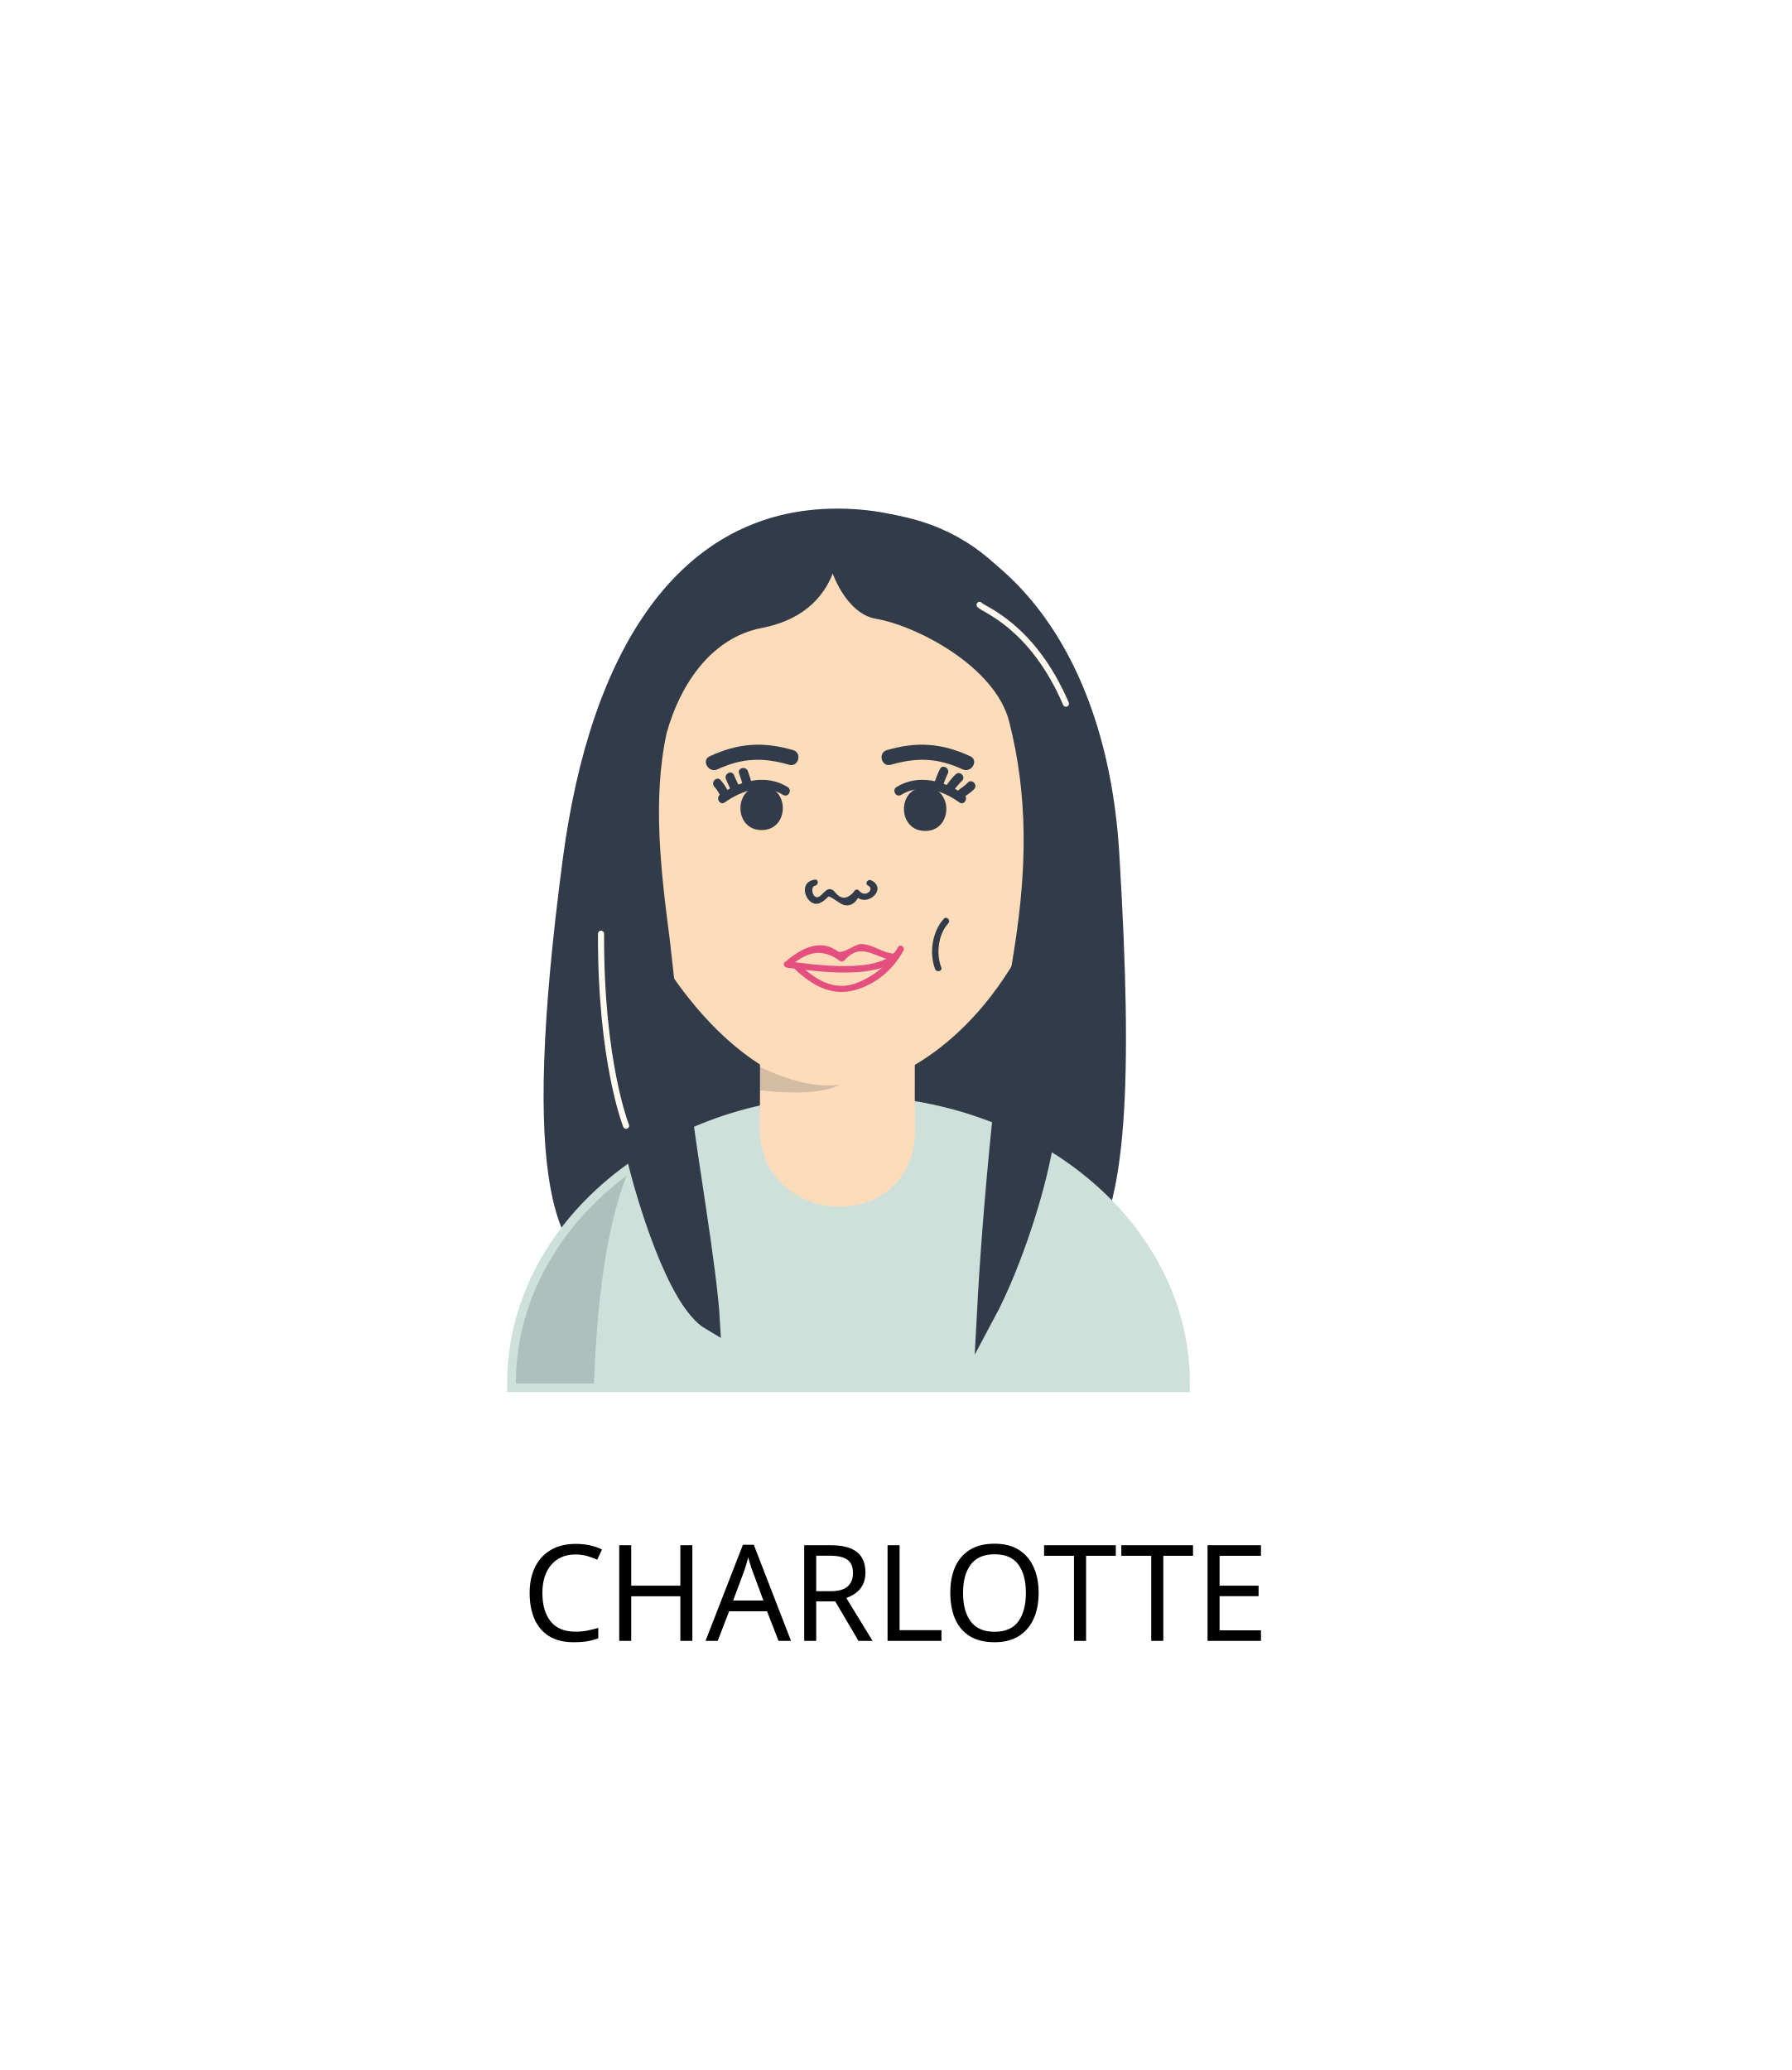
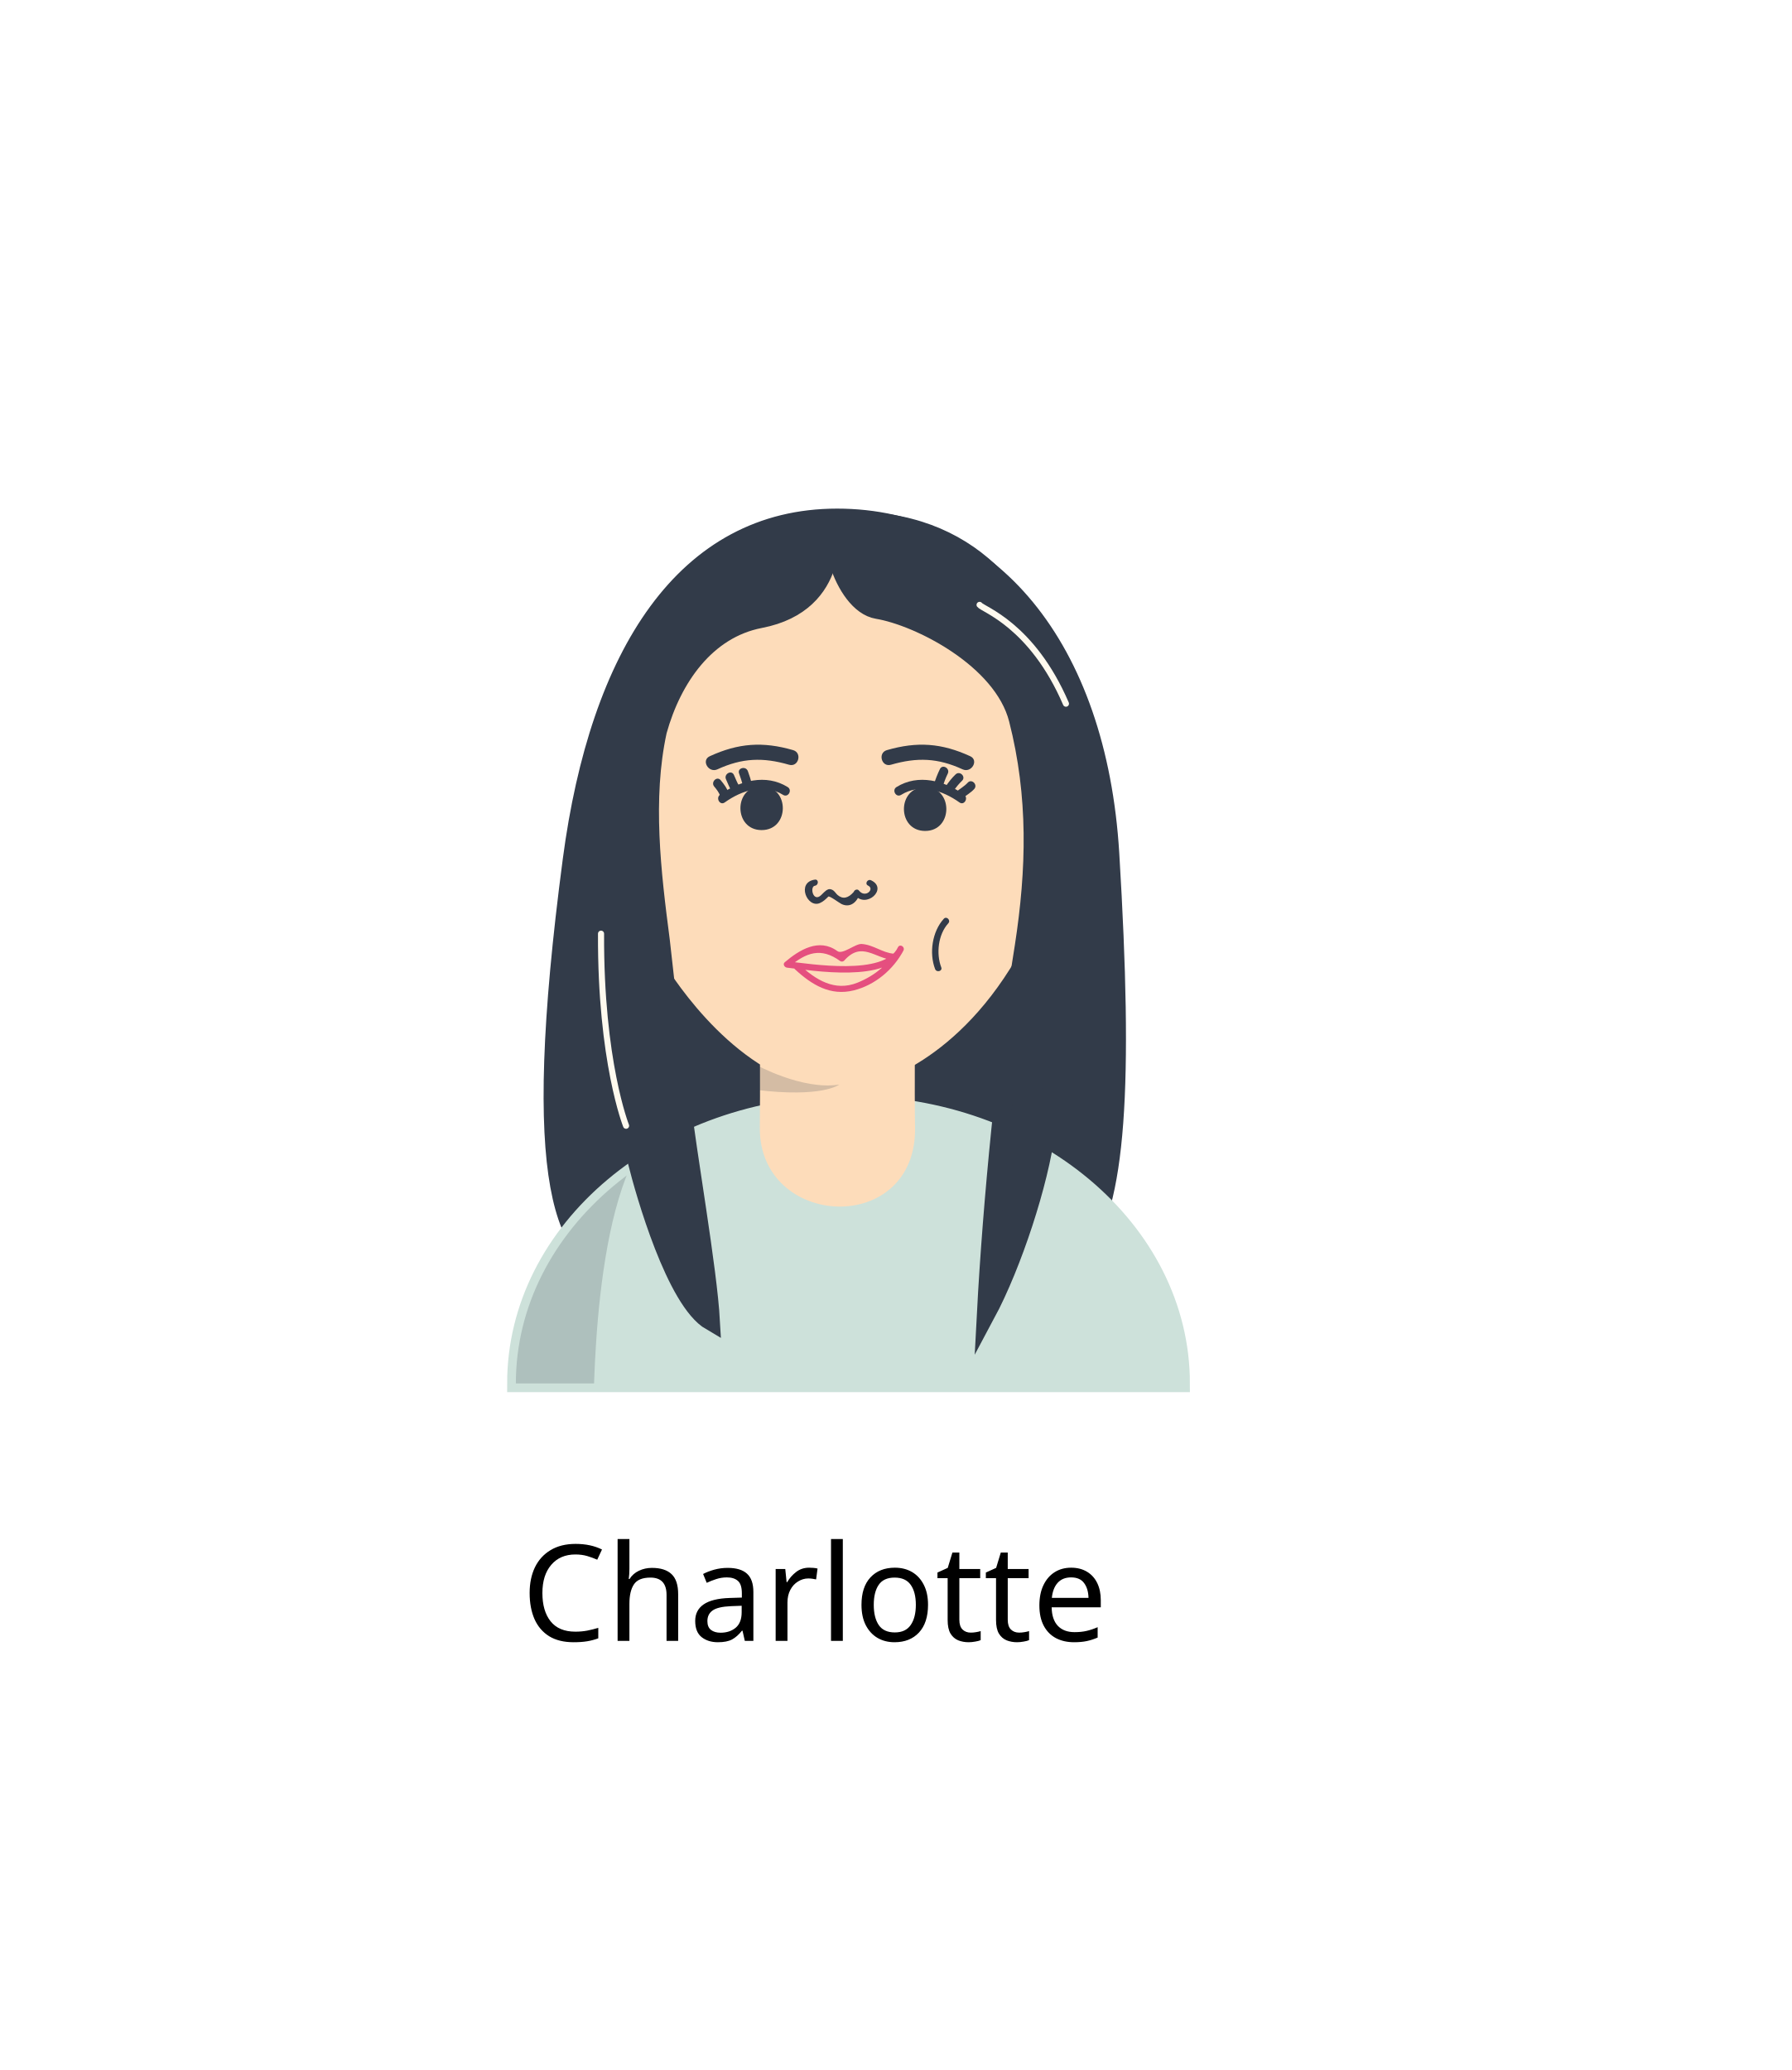
<svg xmlns="http://www.w3.org/2000/svg" xmlns:xlink="http://www.w3.org/1999/xlink" version="1.1" id="Calque_1" x="0px" y="0px" width="293.976px" height="339.759px" viewBox="0 0 293.976 339.759" enable-background="new 0 0 293.976 339.759" xml:space="preserve">
  <polygon fill="none" points="352.052,307.639 86.992,307.639 84.992,253.422 350.052,253.422 " />
-   <text transform="matrix(1 0 0 1 85.5783 269.3284)" font-family="'BloggerSans-Medium'" font-size="22">CHARLOTTE</text>
+   <text transform="matrix(1 0 0 1 85.5783 269.3284)" font-family="'BloggerSans-Medium'" font-size="22">Charlotte</text>
  <path fill="#323B49" stroke="#323B49" stroke-width="3.558" stroke-miterlimit="10" d="M181.913,140.133  c4.604,76.081-4.483,78.39-42.243,62.712c-22.85-9.487-59.666,45.225-45.539-61.666c4.459-33.736,18.544-55.919,43.253-55.919  S179.857,106.162,181.913,140.133z" />
  <path fill="#CDE1DA" stroke="#CDE1DA" stroke-width="2.865" stroke-miterlimit="10" d="M139.256,181.272  c-30.152,0-54.594,20.505-54.594,45.799H193.85C193.85,201.777,169.408,181.272,139.256,181.272z" />
  <path fill="#FDDCBA" stroke="#FDDCBA" stroke-miterlimit="10" d="M149.674,184.966c0.376,17.39-24.728,16.131-24.475,0  c0.071-4.541,0-19.761,0-19.761h24.475C149.674,165.205,149.569,180.097,149.674,184.966z" />
  <path fill="#FDDCBA" stroke="#FDDCBA" stroke-miterlimit="10" d="M170.575,110.806c-8.345-10.174-10.587-17.334-32.125-17.982  c-21.824-0.656-22.699,3.265-30.307,16.164c-0.386,0.655-10.241,32.529,0.575,47.734c0,0,8.718,15.579,21.931,20.393  c3.419,1.246,10.71,0.982,11.729,0.517c0.73-0.333,14.554-3.196,24.982-22.332C176.526,138.479,171.067,111.405,170.575,110.806z" />
  <g>
    <g>
      <path fill="#323B49" d="M129.271,129.182c-3.568-2.215-7.855-1.06-11.085,1.24c-0.775,0.552-0.033,1.845,0.752,1.286    c2.793-1.989,6.447-3.186,9.582-1.24C129.338,130.976,130.085,129.687,129.271,129.182L129.271,129.182z" />
    </g>
  </g>
  <g>
    <g>
      <path fill="#323B49" d="M147.882,130.468c3.134-1.946,6.789-0.749,9.582,1.24c0.784,0.558,1.527-0.734,0.752-1.286    c-3.23-2.3-7.517-3.455-11.085-1.24C146.316,129.687,147.063,130.976,147.882,130.468L147.882,130.468z" />
    </g>
  </g>
  <g>
    <g>
      <path fill="#323B49" d="M124.994,136.246c4.639,0,4.639-7.193,0-7.193C120.355,129.053,120.355,136.246,124.994,136.246    L124.994,136.246z" />
    </g>
  </g>
  <g>
    <g>
      <path fill="#323B49" d="M151.829,136.386c4.639,0,4.639-7.193,0-7.193S147.19,136.386,151.829,136.386L151.829,136.386z" />
    </g>
  </g>
  <g>
    <g>
      <path fill="#323B49" d="M123.364,128.617c-0.162-0.701-0.383-1.382-0.632-2.056c-0.331-0.892-1.771-0.507-1.436,0.396    c0.25,0.674,0.47,1.355,0.632,2.055C122.144,129.949,123.58,129.552,123.364,128.617L123.364,128.617z" />
    </g>
  </g>
  <g>
    <g>
      <path fill="#323B49" d="M121.312,128.993c-0.378-0.563-0.578-1.211-0.87-1.818c-0.416-0.865-1.7-0.11-1.286,0.752    c0.292,0.608,0.491,1.255,0.87,1.818C120.559,130.537,121.85,129.792,121.312,128.993L121.312,128.993z" />
    </g>
  </g>
  <g>
    <g>
      <path fill="#323B49" d="M119.648,130.277c-0.305-0.845-0.801-1.545-1.377-2.226c-0.622-0.734-1.67,0.325-1.053,1.053    c0.401,0.473,0.782,0.98,0.994,1.569C118.536,131.569,119.975,131.183,119.648,130.277L119.648,130.277z" />
    </g>
  </g>
  <g>
    <g>
      <path fill="#323B49" d="M158.824,128.46c-0.562,0.61-1.304,1.012-1.934,1.544c-0.735,0.62,0.324,1.668,1.053,1.053    c0.633-0.533,1.369-0.93,1.934-1.544C160.527,128.809,159.476,127.753,158.824,128.46L158.824,128.46z" />
    </g>
  </g>
  <g>
    <g>
      <path fill="#323B49" d="M156.829,127.102c-0.619,0.587-1.14,1.264-1.624,1.965c-0.547,0.793,0.745,1.537,1.286,0.752    c0.413-0.599,0.862-1.162,1.391-1.663C158.581,127.493,157.526,126.441,156.829,127.102L156.829,127.102z" />
    </g>
  </g>
  <g>
    <g>
      <path fill="#323B49" d="M154.258,126.226c-0.415,0.846-0.749,1.727-1.024,2.629c-0.281,0.921,1.157,1.312,1.436,0.396    c0.237-0.779,0.515-1.541,0.874-2.273C155.965,126.118,154.681,125.363,154.258,126.226L154.258,126.226z" />
    </g>
  </g>
  <g>
    <g>
      <path fill="#323B49" d="M130.162,123.121c-4.976-1.442-8.991-1.154-13.68,1.003c-1.457,0.67-0.191,2.816,1.257,2.15    c4.063-1.869,7.463-1.997,11.761-0.752C131.046,125.97,131.701,123.567,130.162,123.121L130.162,123.121z" />
    </g>
  </g>
  <g>
    <g>
      <path fill="#323B49" d="M146.215,125.522c4.298-1.245,7.698-1.117,11.761,0.752c1.448,0.666,2.714-1.48,1.257-2.15    c-4.689-2.157-8.704-2.445-13.68-1.003C144.014,123.567,144.669,125.97,146.215,125.522L146.215,125.522z" />
    </g>
  </g>
  <g>
    <g>
      <path fill="#323B49" d="M154.889,150.805c-1.905,2.089-2.423,5.637-1.425,8.249c0.239,0.625,1.253,0.354,1.011-0.279    c-0.862-2.256-0.51-5.403,1.155-7.229C156.085,151.048,155.346,150.304,154.889,150.805L154.889,150.805z" />
    </g>
  </g>
  <g>
    <g>
      <path fill="#E54F7F" d="M146.645,156.53c-1.853-0.155-3.309-1.469-5.237-1.591c-1.047-0.066-3.123,1.801-3.986,1.168    c-3.006-2.202-6.24-0.197-8.625,1.825c-0.389,0.33-0.032,0.85,0.371,0.895c4.261,0.483,16.601,2.582,19.109-2.826    c0.28-0.604-0.587-1.135-0.906-0.529c-1.441,2.74-3.781,4.661-6.634,5.815c-3.771,1.525-6.896-0.502-9.534-2.939    c-0.496-0.458-1.239,0.282-0.742,0.742c2.776,2.564,5.814,4.424,9.665,3.464c3.478-0.868,6.499-3.412,8.15-6.552    c-0.302-0.176-0.604-0.353-0.906-0.529c-2.201,4.745-14.301,2.748-18.203,2.306c0.124,0.298,0.247,0.597,0.371,0.895    c2.722-2.309,5.177-3.256,8.367-0.919c0.18,0.132,0.492,0.08,0.635-0.082c2.888-3.264,5.012-0.352,8.104-0.094    C147.319,157.635,147.314,156.586,146.645,156.53L146.645,156.53z" />
    </g>
  </g>
  <path fill="#323B49" stroke="#323B49" stroke-width="3" stroke-miterlimit="10" d="M138.557,85.475  c-3.843,0.105-0.385,13.648,5.441,14.609c6.764,1.117,20.532,8.032,23.069,17.958c3.232,12.642,2.908,24.715,0.969,37.315  c-2.908,17.931-5.248,41.95-6.218,60.365c4.399-8.211,8.798-21.701,9.854-30.138l5.369-44.27  C177.041,141.315,180.607,84.323,138.557,85.475z" />
  <path fill="#323B49" stroke="#323B49" stroke-width="3" stroke-miterlimit="10" d="M136.139,85.979c0,0,2.217,12.997-11.385,15.617  c-8.852,1.705-14.387,9.662-16.81,18.385c-2.423,11.146-0.969,23.262,0.485,34.408c0.969,8.723,1.938,17.446,3.392,26.169  c0.969,8.723,4.352,27.615,4.837,36.338c-5.815-3.392-10.85-21.114-12.106-26.161c-0.74-2.974-2.792-8.373-2.908-10.662  c0,0-5.338-40.988-1.785-59.367C105.718,90.399,136.139,85.979,136.139,85.979z" />
  <g>
    <g>
      <path fill="#323B49" d="M133.743,144.378c-3.088,0.412-1.284,4.733,0.798,3.852c0.565-0.239,0.968-0.633,1.396-1.064    c0.183-0.184,1.782,1.027,2.158,1.21c1.477,0.72,2.634-0.375,2.993-1.728c-0.279,0.074-0.557,0.147-0.836,0.221    c1.876,2.394,5.574-1.026,2.705-2.382c-0.58-0.274-1.087,0.588-0.505,0.863c1.175,0.555-0.441,2.155-1.493,0.812    c-0.239-0.305-0.748-0.111-0.836,0.221c-0.92,1.062-1.8,1.24-2.639,0.536c-0.268-0.223-0.43-0.531-0.71-0.752    c-0.199-0.157-0.56-0.292-0.812-0.205c-0.302,0.104-0.504,0.279-0.733,0.498c-0.152,0.156-0.307,0.309-0.465,0.458    c-1.329,1.281-1.913-1.419-1.022-1.538C134.373,145.294,134.381,144.293,133.743,144.378L133.743,144.378z" />
    </g>
  </g>
  <path fill="none" stroke="#FFFAEF" stroke-linecap="round" stroke-linejoin="round" stroke-miterlimit="10" d="M102.749,184.772  c0,0-4.202-10.53-4.11-31.522" />
  <path fill="none" stroke="#FFFAEF" stroke-linecap="round" stroke-linejoin="round" stroke-miterlimit="10" d="M160.765,99.28  c0.485,0.72,8.609,3.278,14.173,16.22" />
  <path opacity="0.2" fill="#323B49" d="M124.024,174.75c0,0,7.671,4.237,13.697,3.266c0,0-2.697,2.21-13.697,0.859V174.75z" />
  <g>
    <defs>
      <path id="SVGID_1_" d="M139.256,181.272c-30.152,0-54.594,20.505-54.594,45.799H193.85    C193.85,201.777,169.408,181.272,139.256,181.272z" />
    </defs>
    <clipPath id="SVGID_2_">
      <use xlink:href="#SVGID_1_" overflow="visible" />
    </clipPath>
    <path opacity="0.2" clip-path="url(#SVGID_2_)" fill="#323B49" stroke="#323B49" stroke-width="3.558" stroke-miterlimit="10" d="   M95.5,232.25c0.375,0.25-0.625-37.125,10.75-48.25S83,195.5,83,195.5l-6.875,26.875l10.25,17.345L95.5,232.25z" />
  </g>
</svg>
